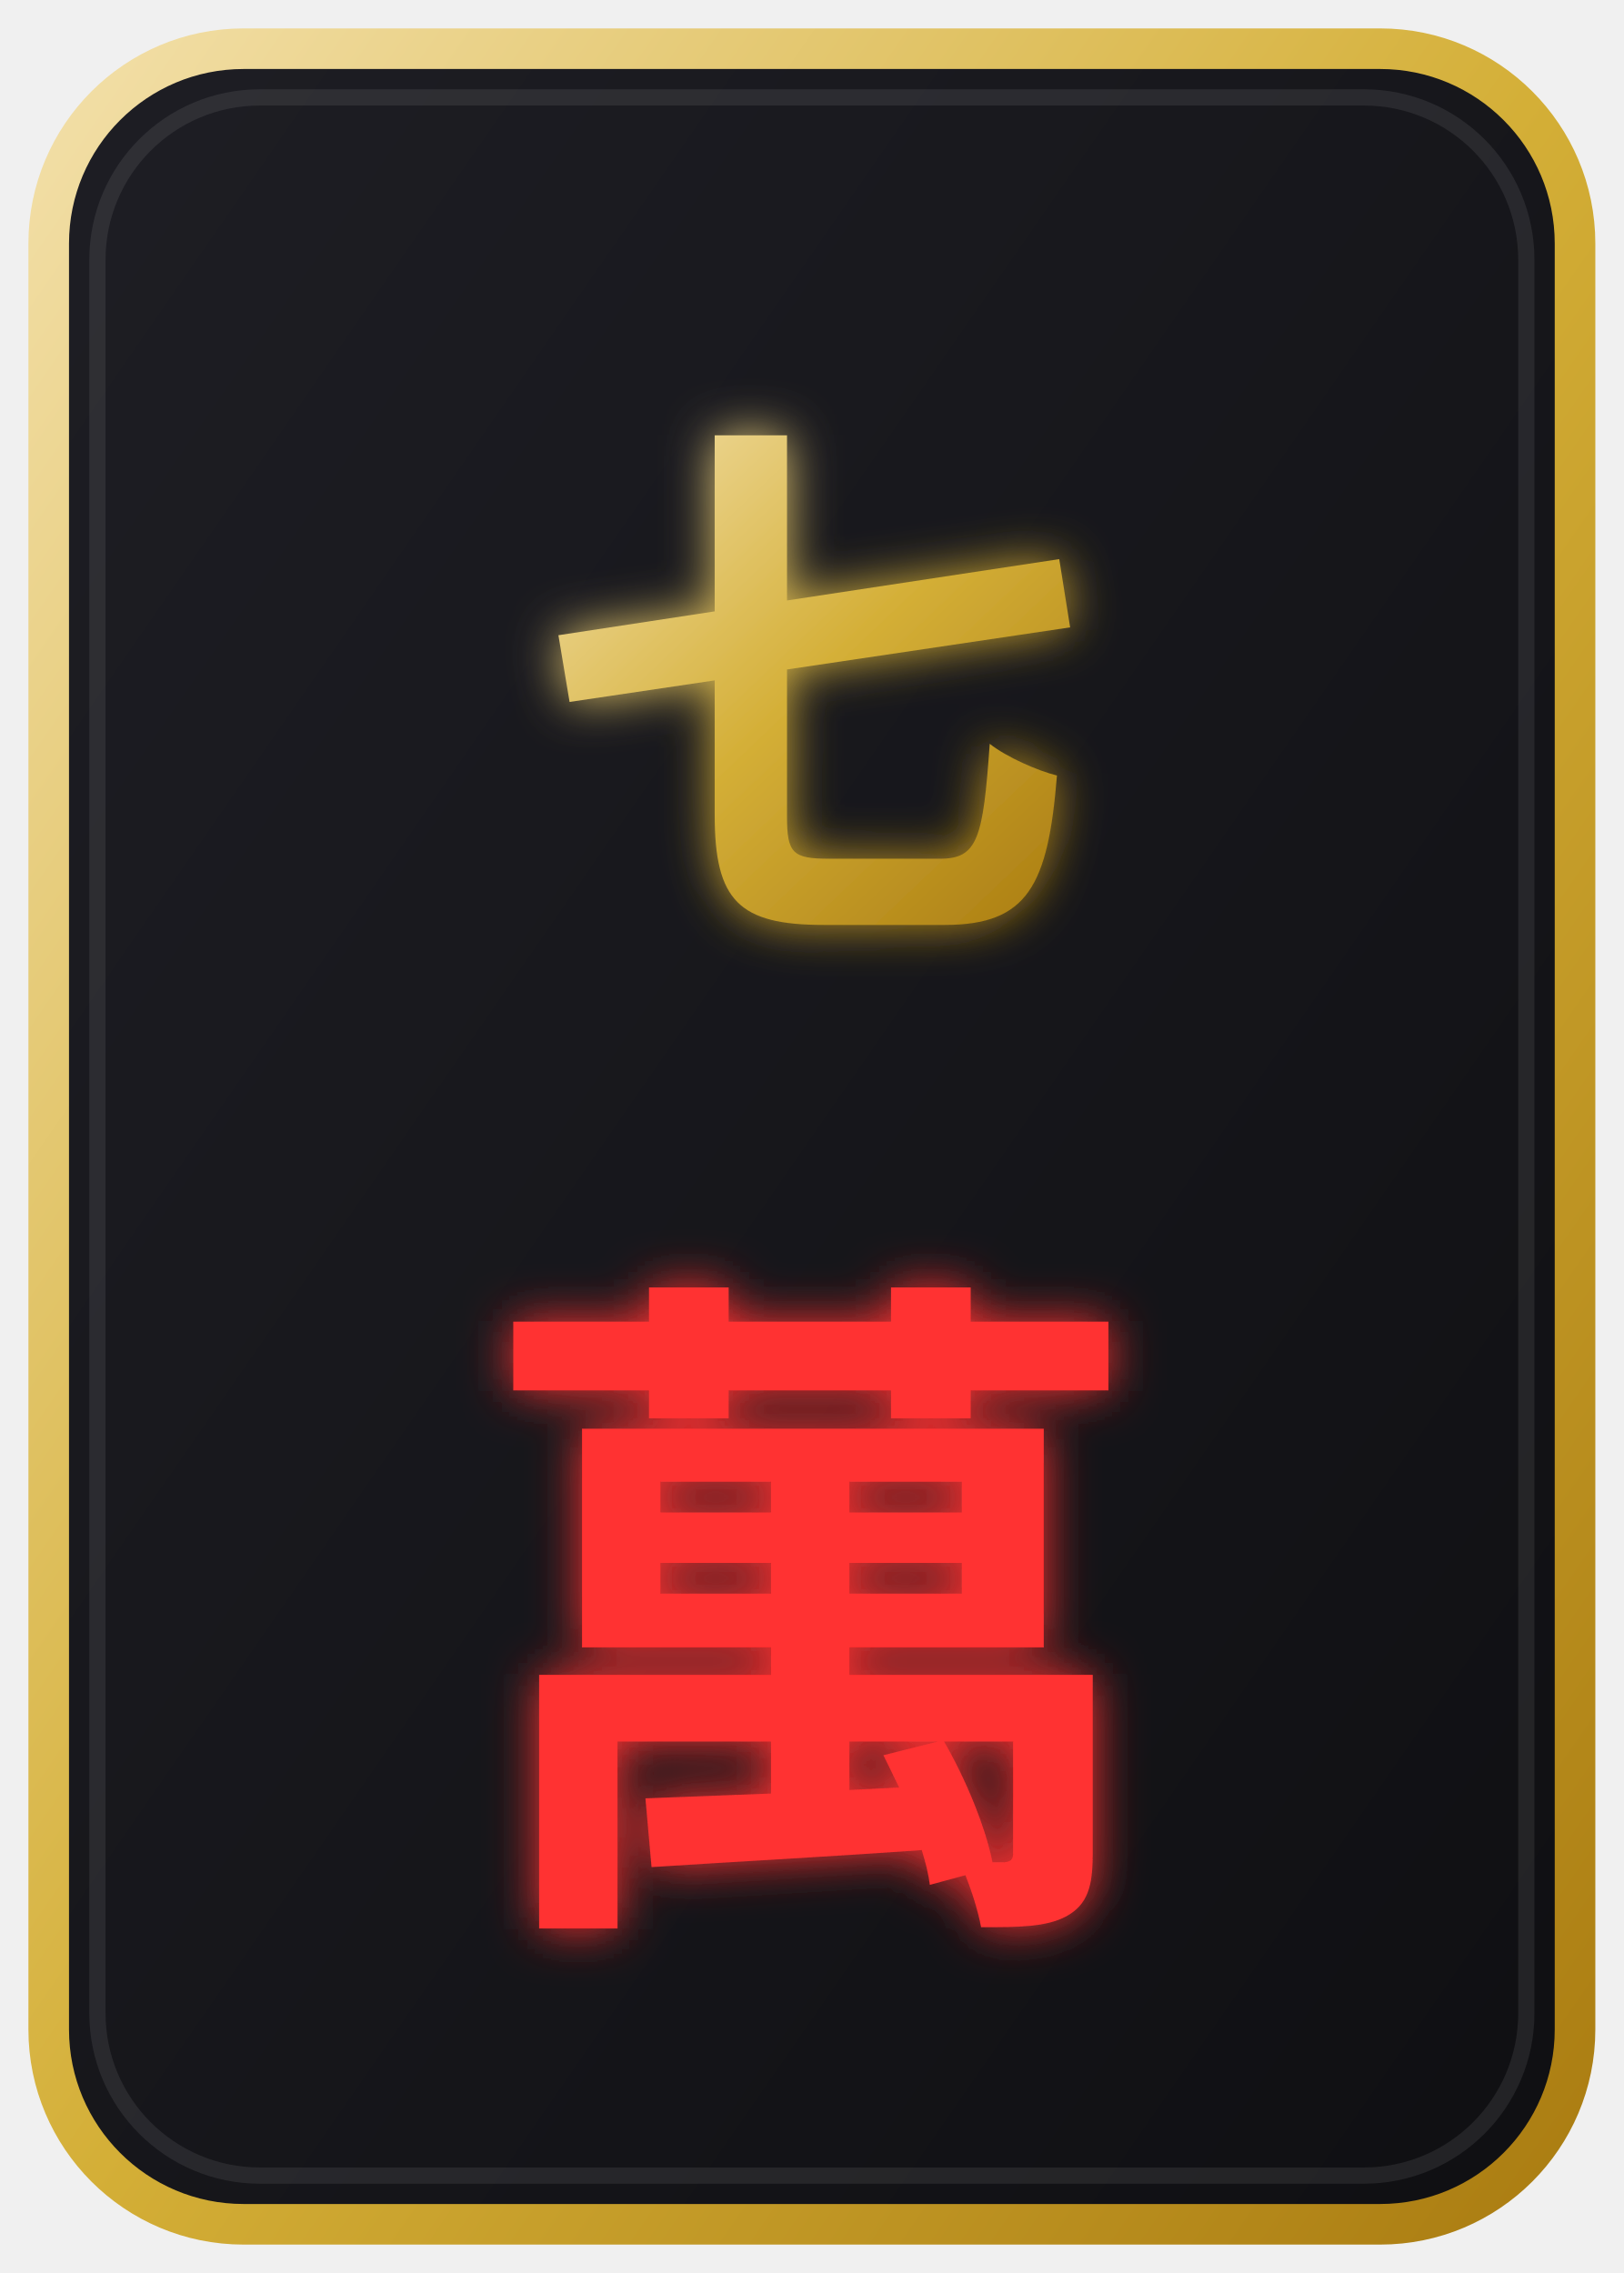
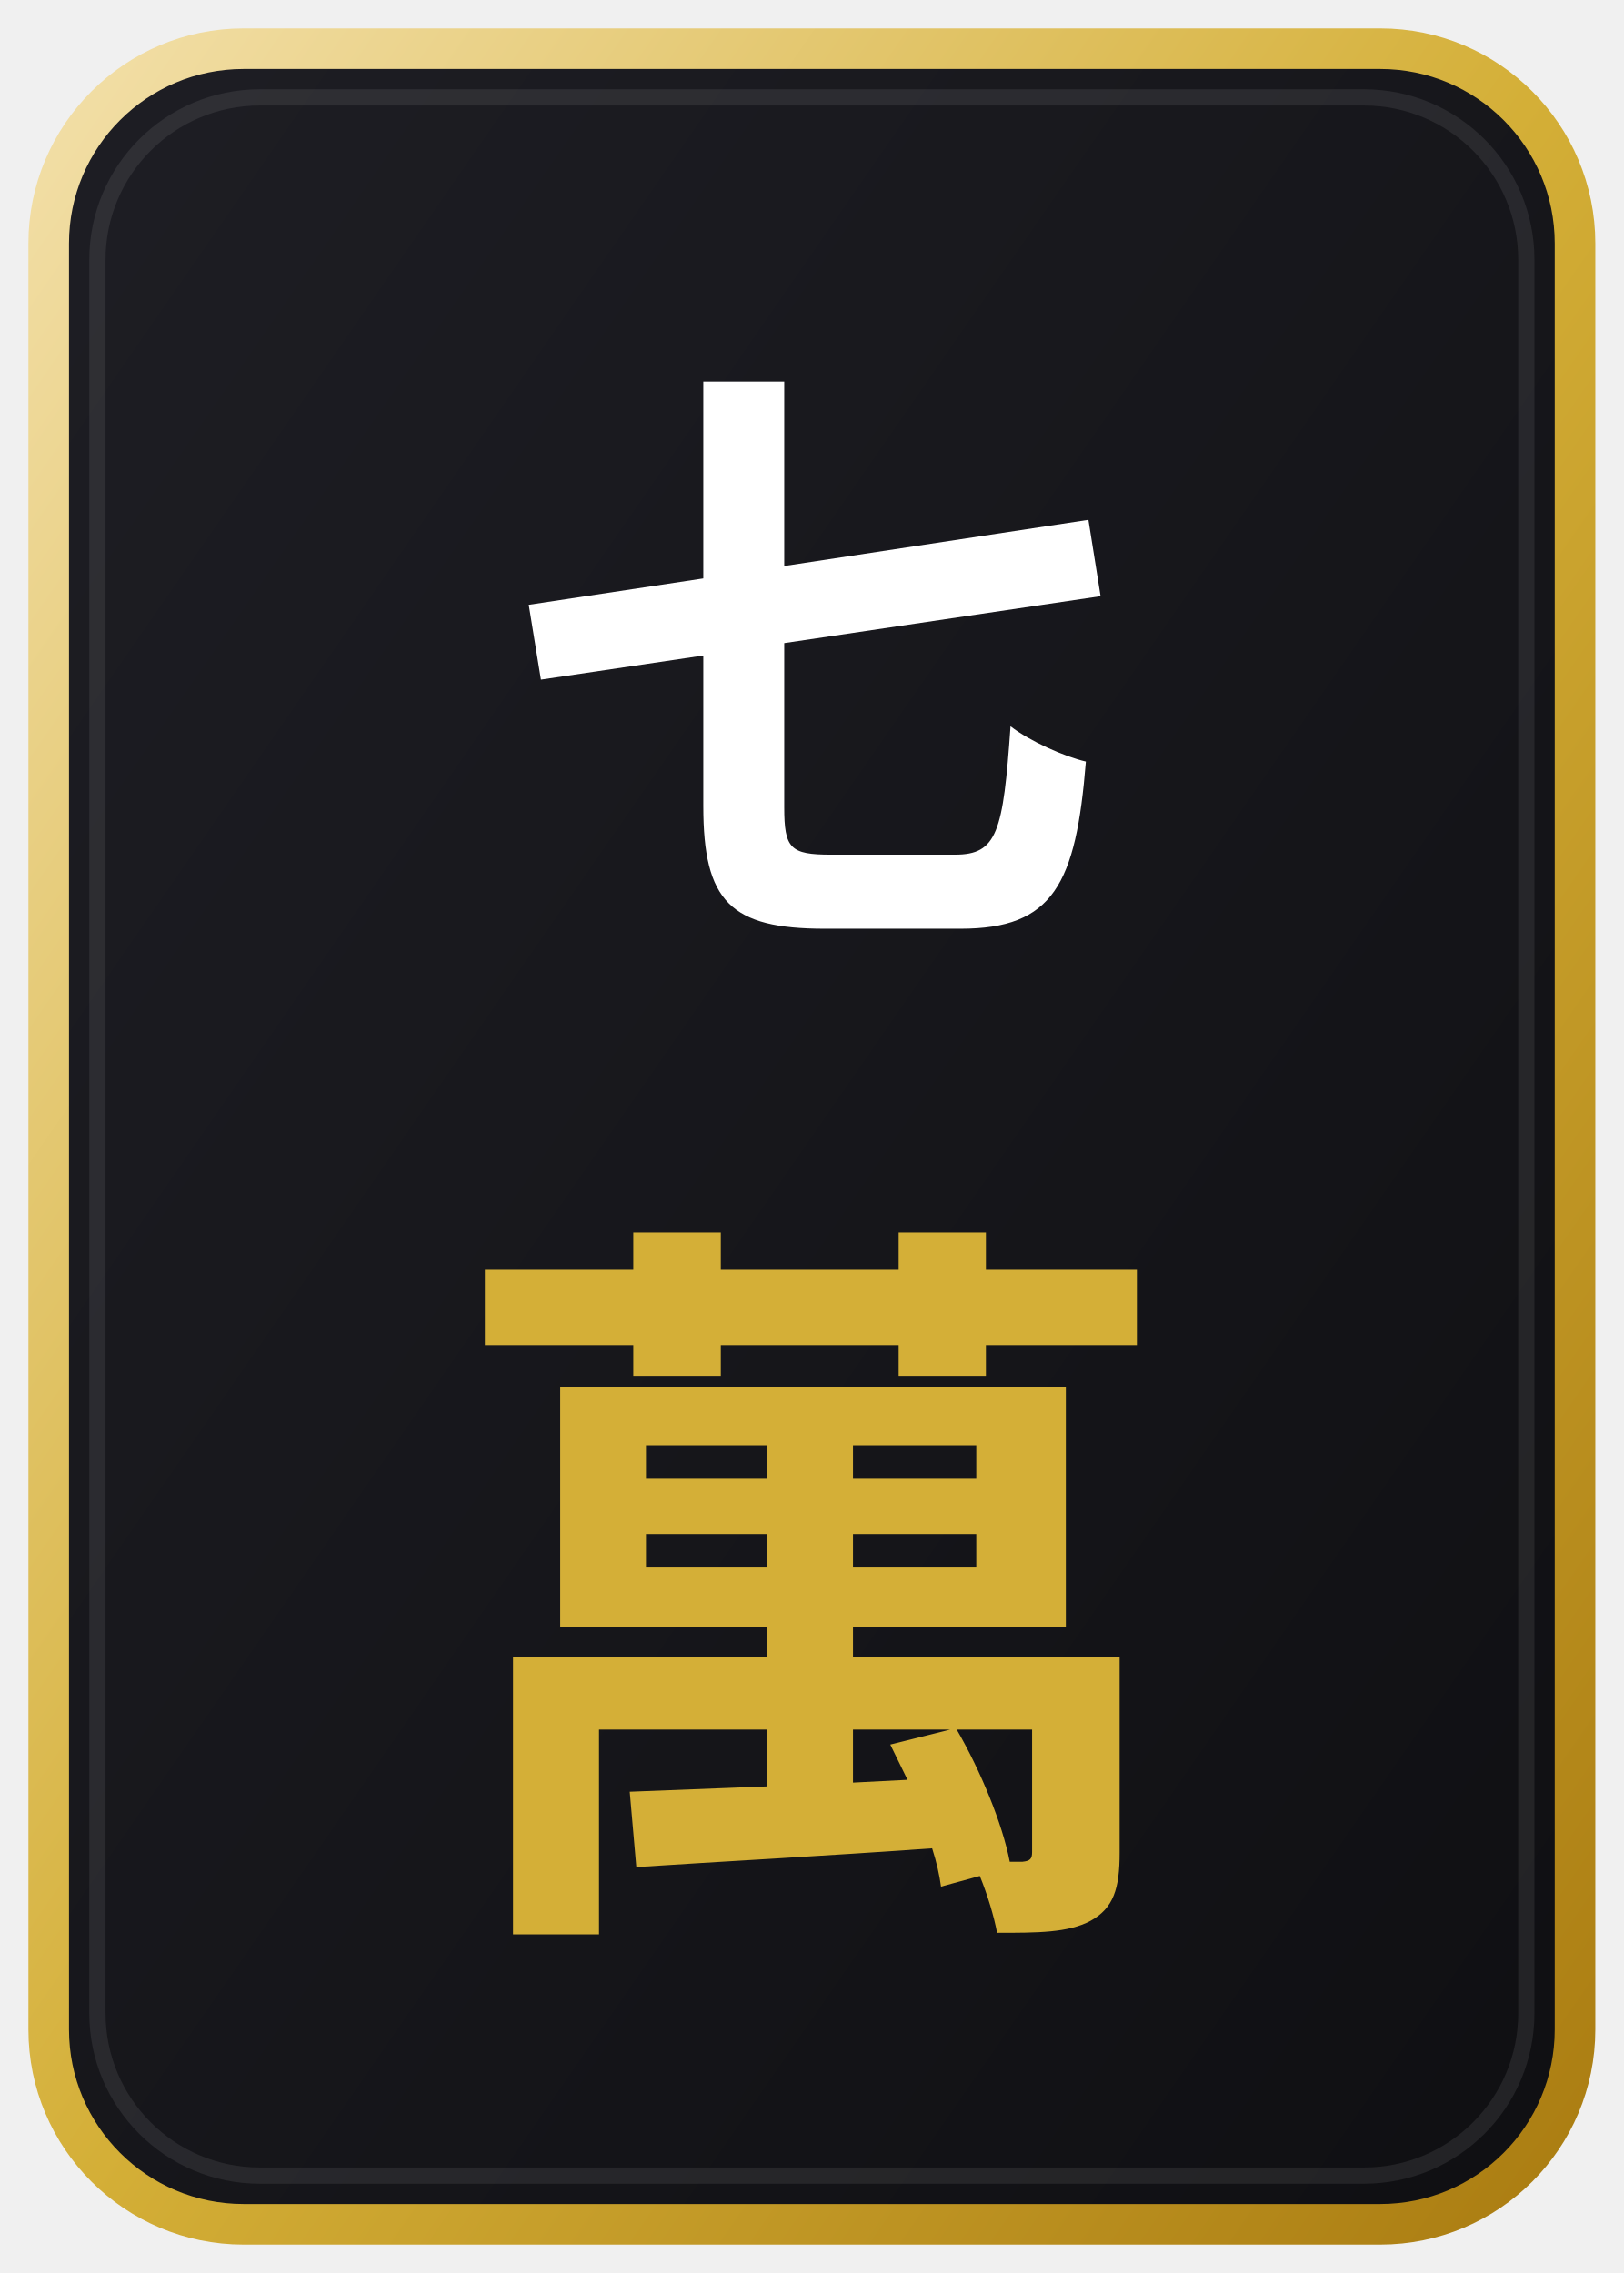
<svg xmlns="http://www.w3.org/2000/svg" viewBox="0 0 100 140" width="100" height="140">
  <defs>
    <linearGradient id="tileBg" x1="0%" y1="0%" x2="100%" y2="100%">
      <stop offset="0%" stop-color="#1e1e24" />
      <stop offset="100%" stop-color="#0f0f12" />
    </linearGradient>
    <linearGradient id="gold" x1="0%" y1="0%" x2="100%" y2="100%">
      <stop offset="0%" stop-color="#f3e0aa" />
      <stop offset="50%" stop-color="#d4af37" />
      <stop offset="100%" stop-color="#aa7c11" />
    </linearGradient>
-     <filter id="glow" x="-20%" y="-20%" width="140%" height="140%">
-       <feGaussianBlur stdDeviation="1.5" result="blur" />
-       <feComposite in="SourceGraphic" in2="blur" operator="over" />
-     </filter>
  </defs>
  <rect x="3" y="3" width="94" height="134" rx="12" ry="12" fill="url(#tileBg)" stroke="url(#gold)" stroke-width="2.5" />
  <rect x="6" y="6" width="88" height="128" rx="10" ry="10" fill="none" stroke="#ffffff" stroke-opacity="0.08" stroke-width="1" />
-   <text x="50" y="55" font-family="serif" font-size="34" font-weight="bold" fill="url(#gold)" text-anchor="middle" filter="url(#glow)">七</text>
-   <text x="50" y="115" font-family="serif" font-size="42" font-weight="bold" fill="#ff3333" text-anchor="middle" filter="url(#glow)">萬</text>
+   <text x="50" y="55" font-family="serif" font-size="38" font-weight="bold" fill="#ffffff" text-anchor="middle">七</text>
+   <text x="50" y="115" font-family="serif" font-size="46" font-weight="bold" fill="#d4af37" text-anchor="middle">萬</text>
</svg>
